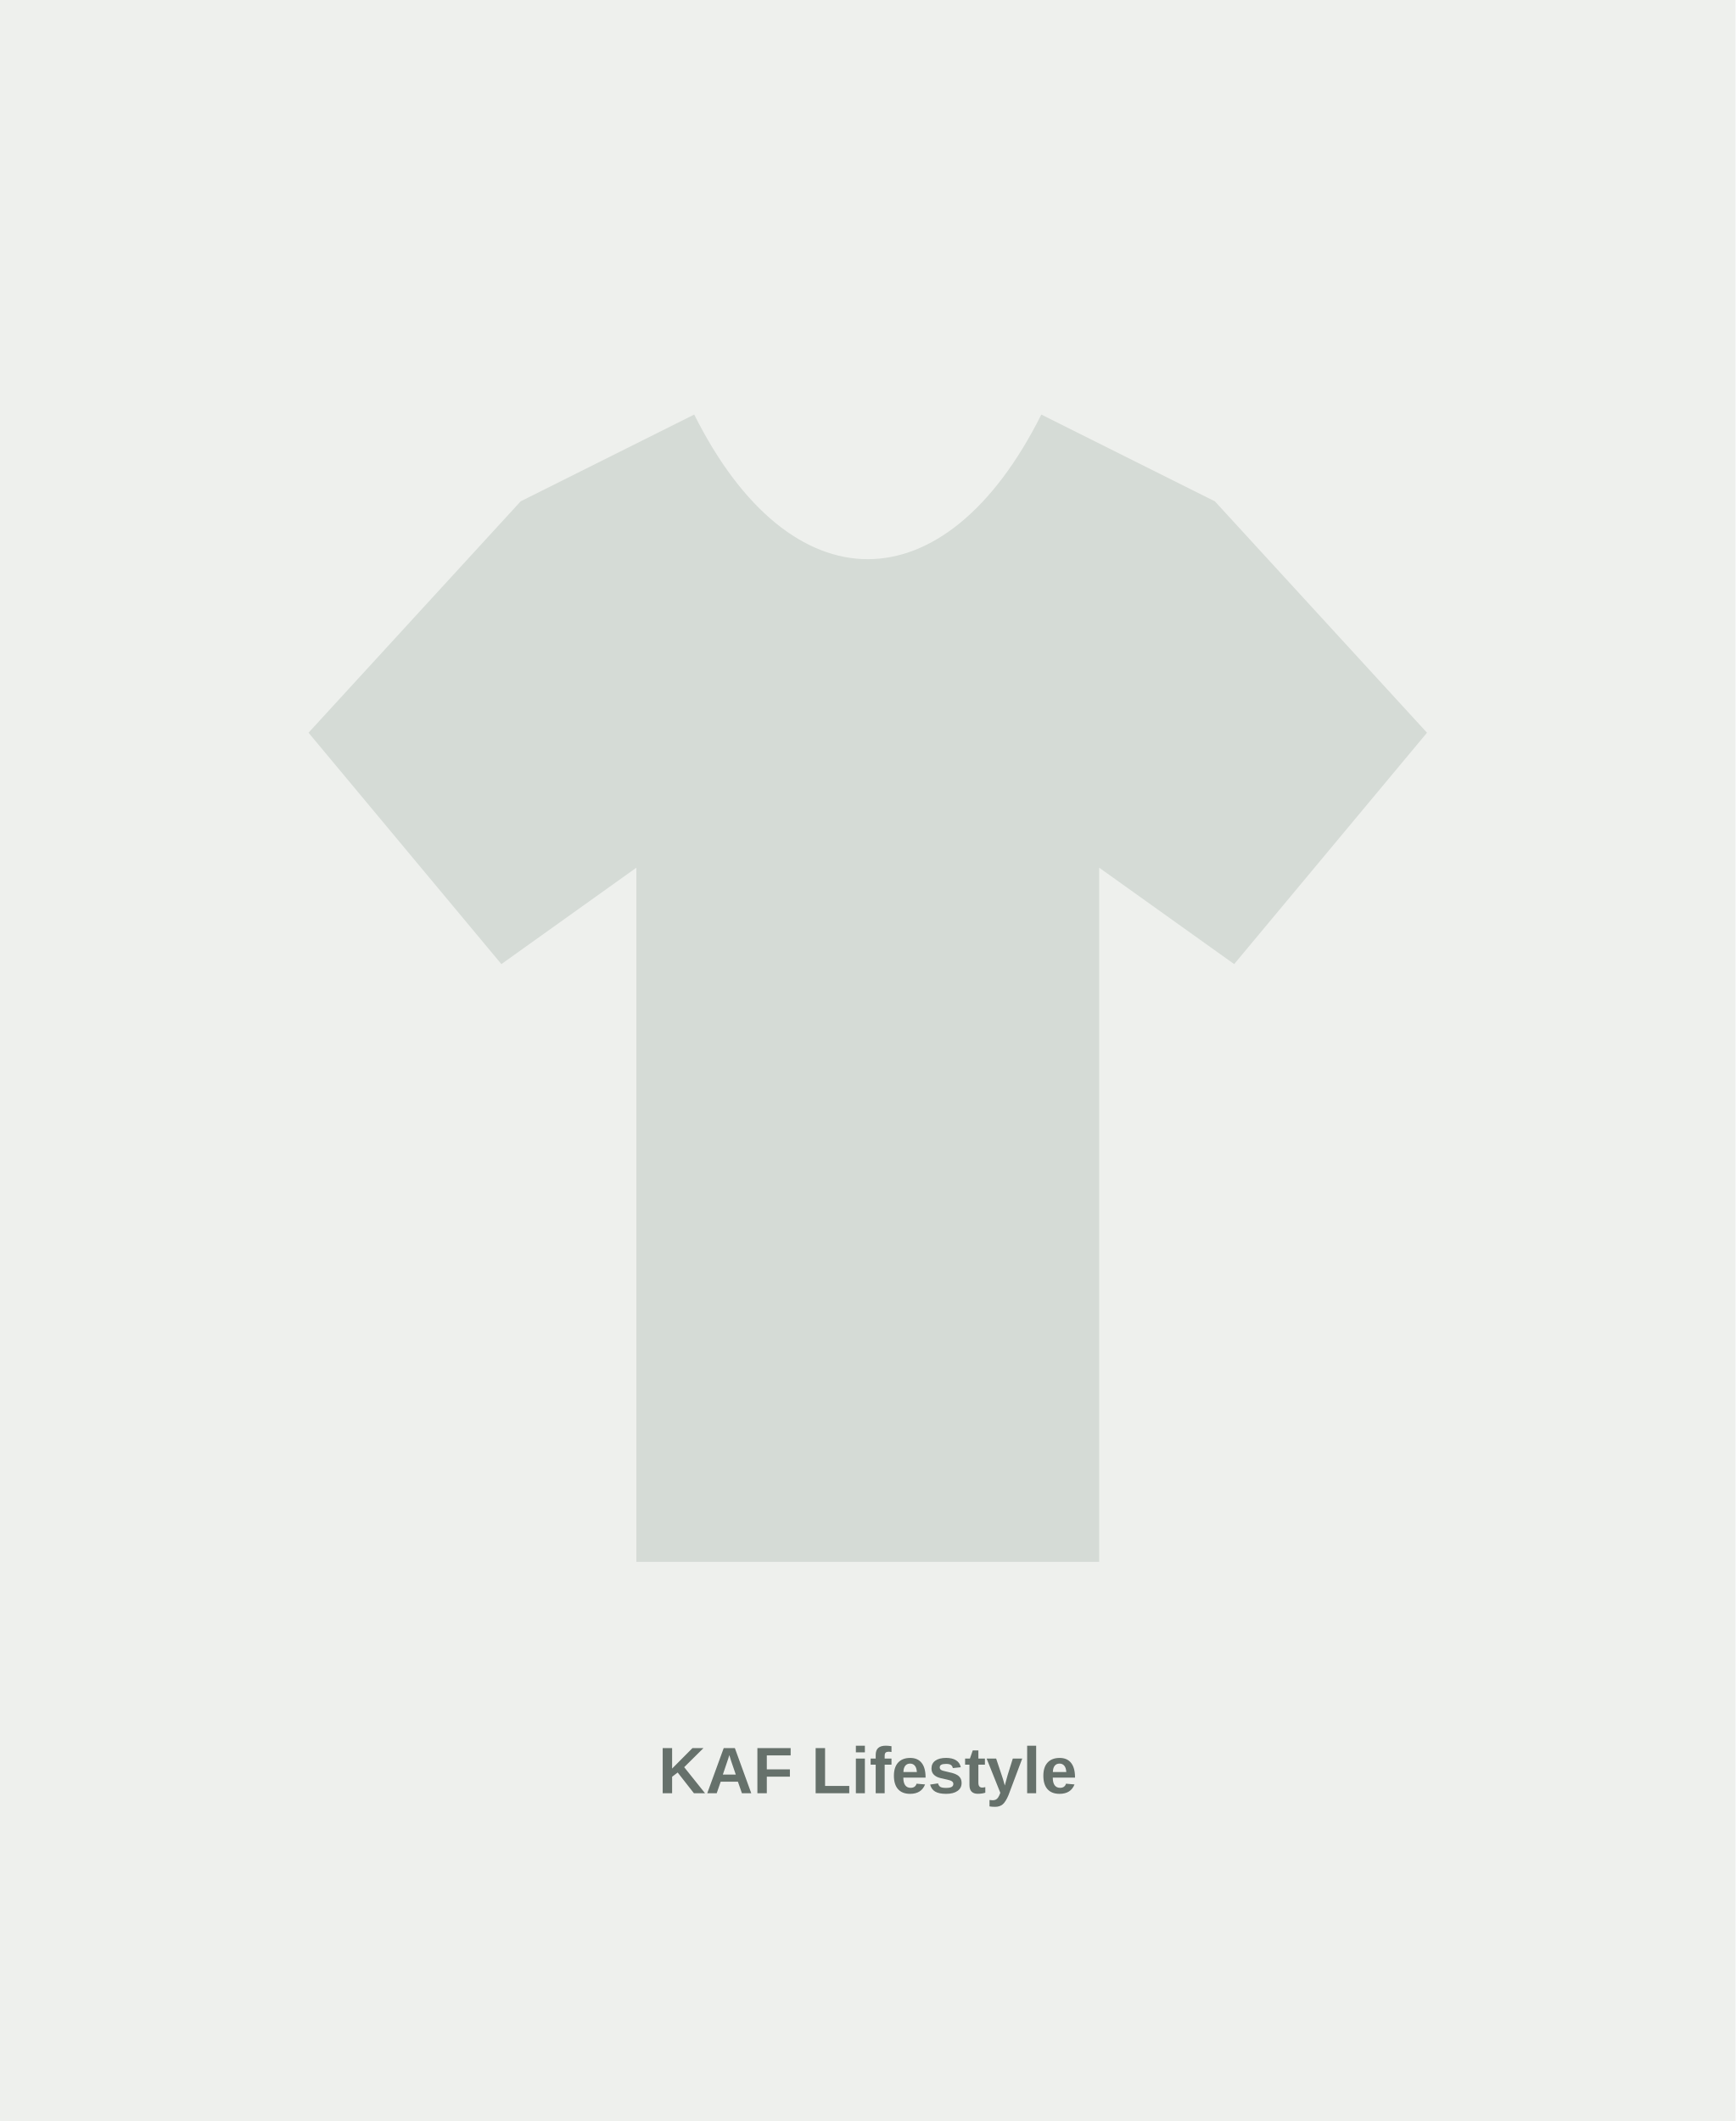
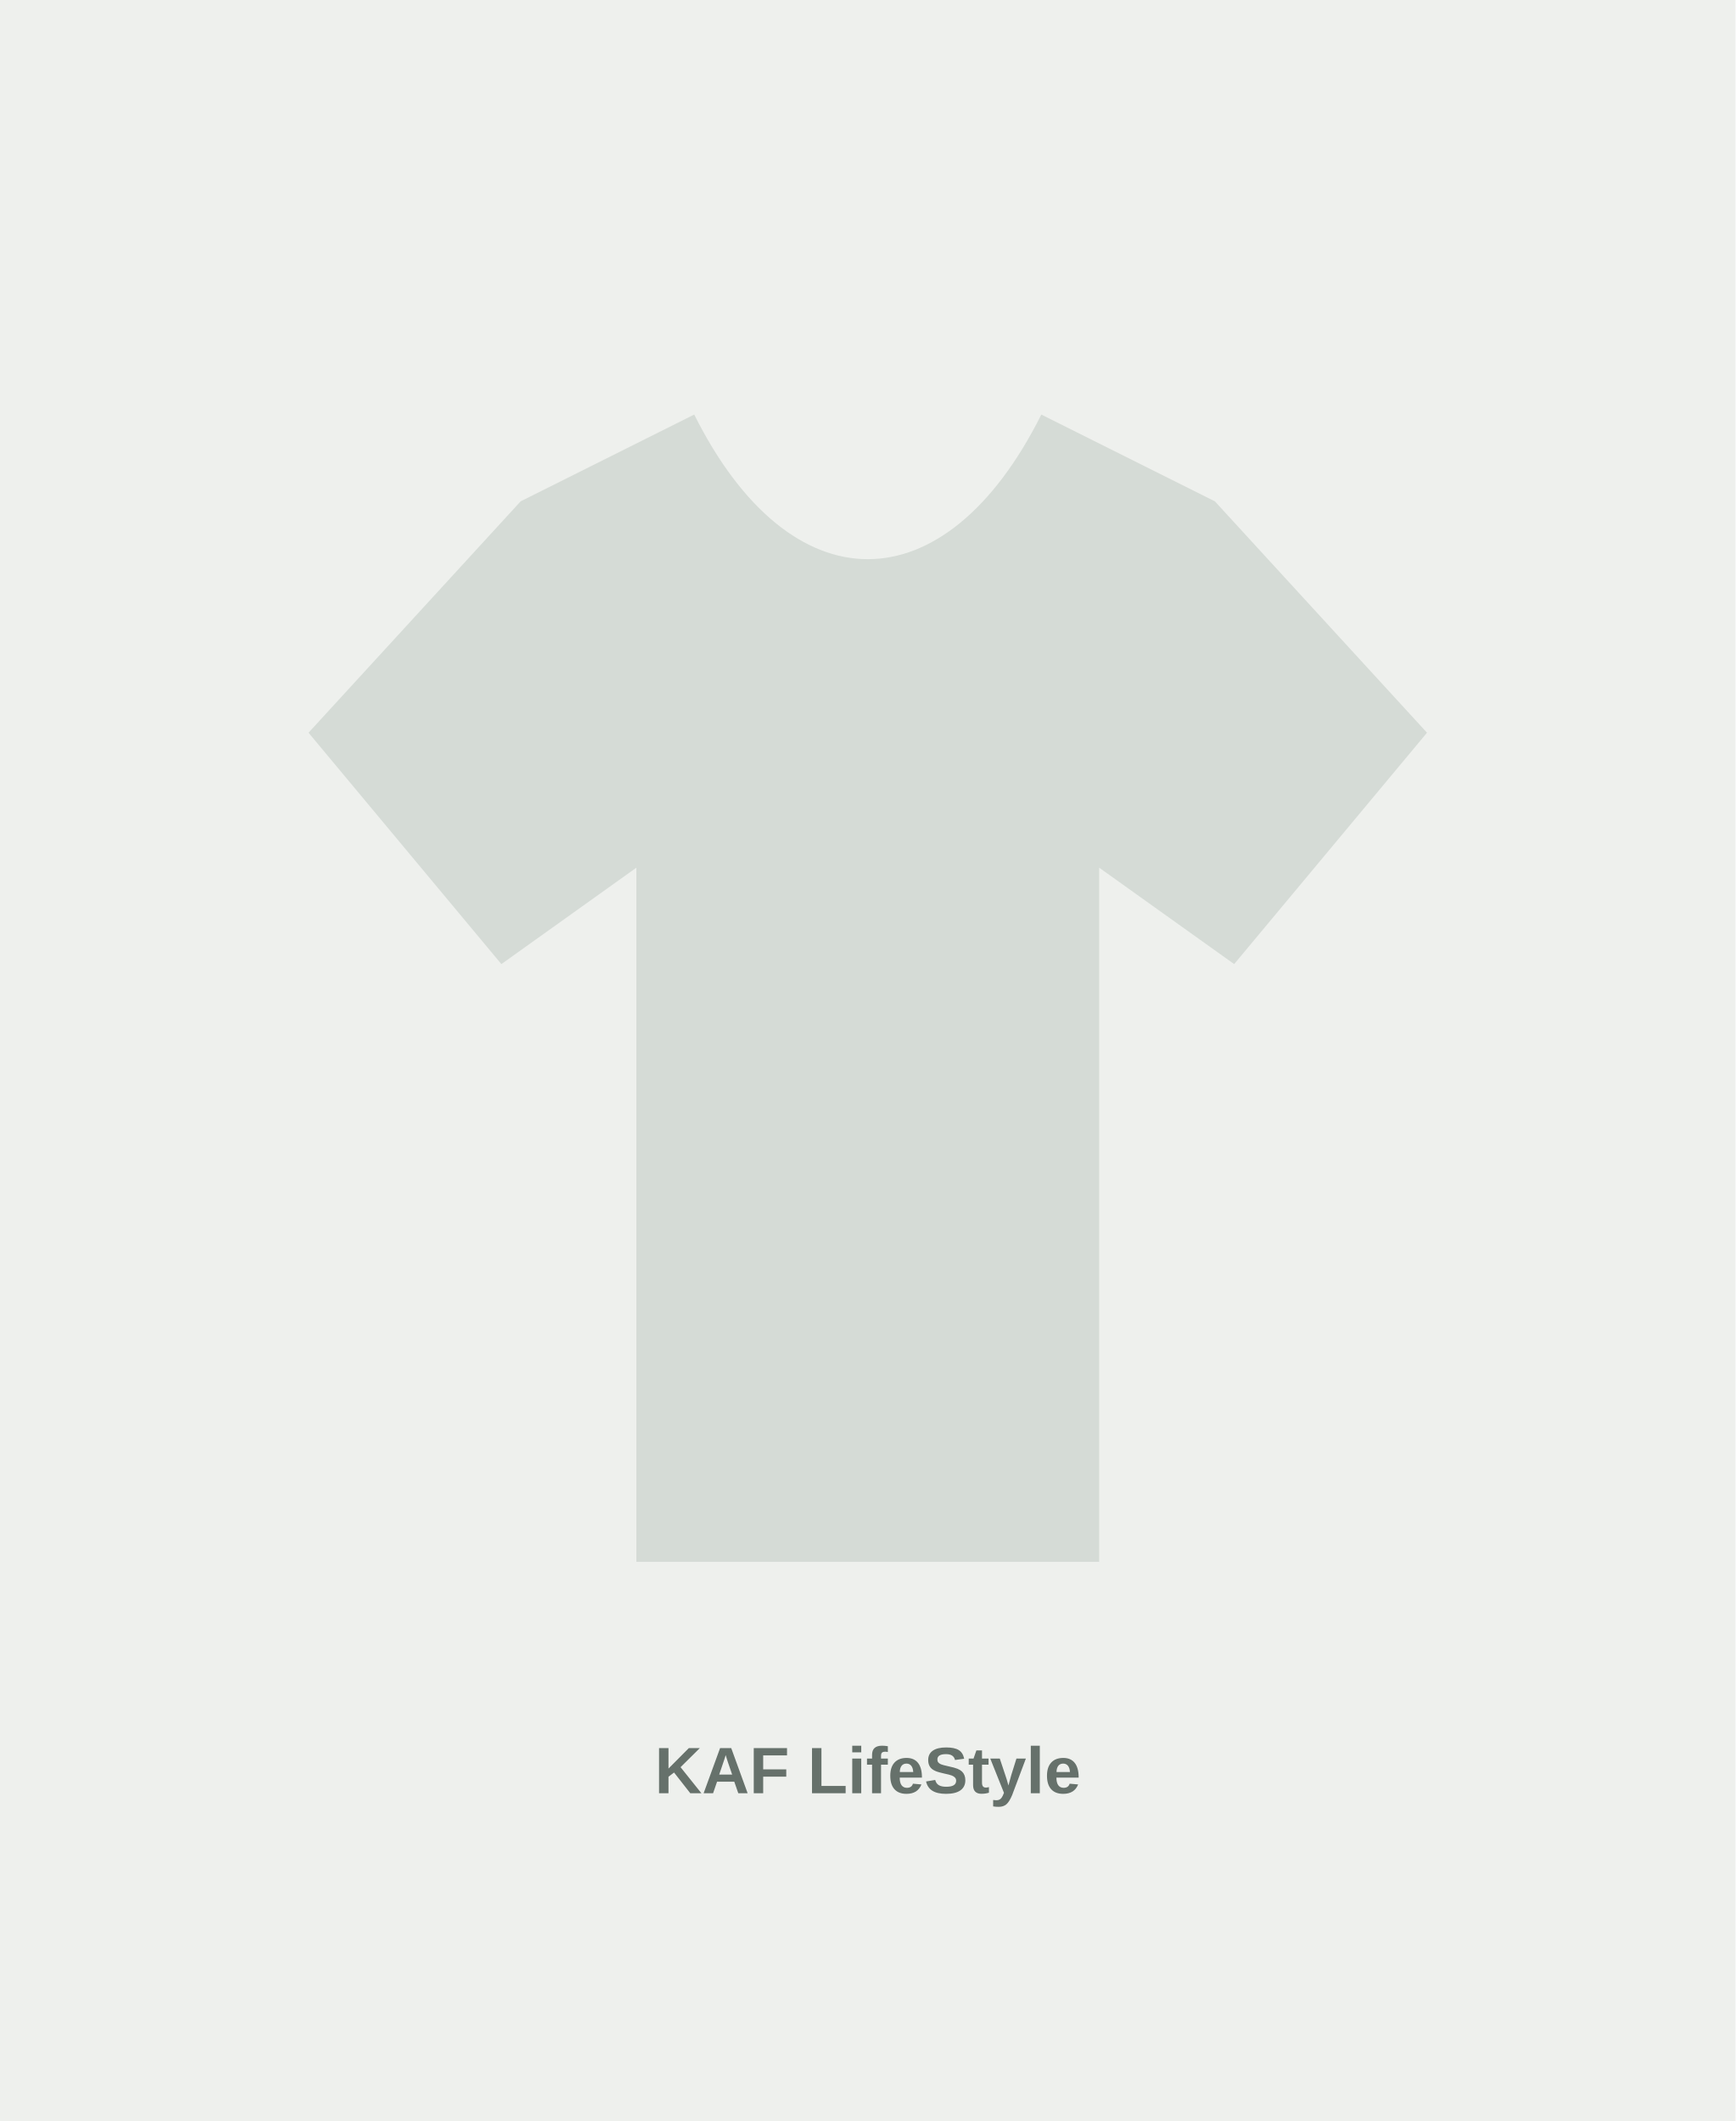
<svg xmlns="http://www.w3.org/2000/svg" width="900" height="1100" viewBox="0 0 900 1100">
  <rect width="900" height="1100" fill="#eef0ed" />
  <path d="M270 260l-110 120 100 120 70-50v360h240V450l70 50 100-120-110-120-90-45c-50 100-130 100-180 0z" fill="#d5dbd6" />
-   <text x="450" y="930" text-anchor="middle" font-family="Arial" font-size="34" font-weight="700" fill="#66716b">KAF Lifestyle</text>
+   <text x="450" y="930" text-anchor="middle" font-family="Arial" font-size="34" font-weight="700" fill="#66716b">KAF LifeStyle</text>
</svg>
